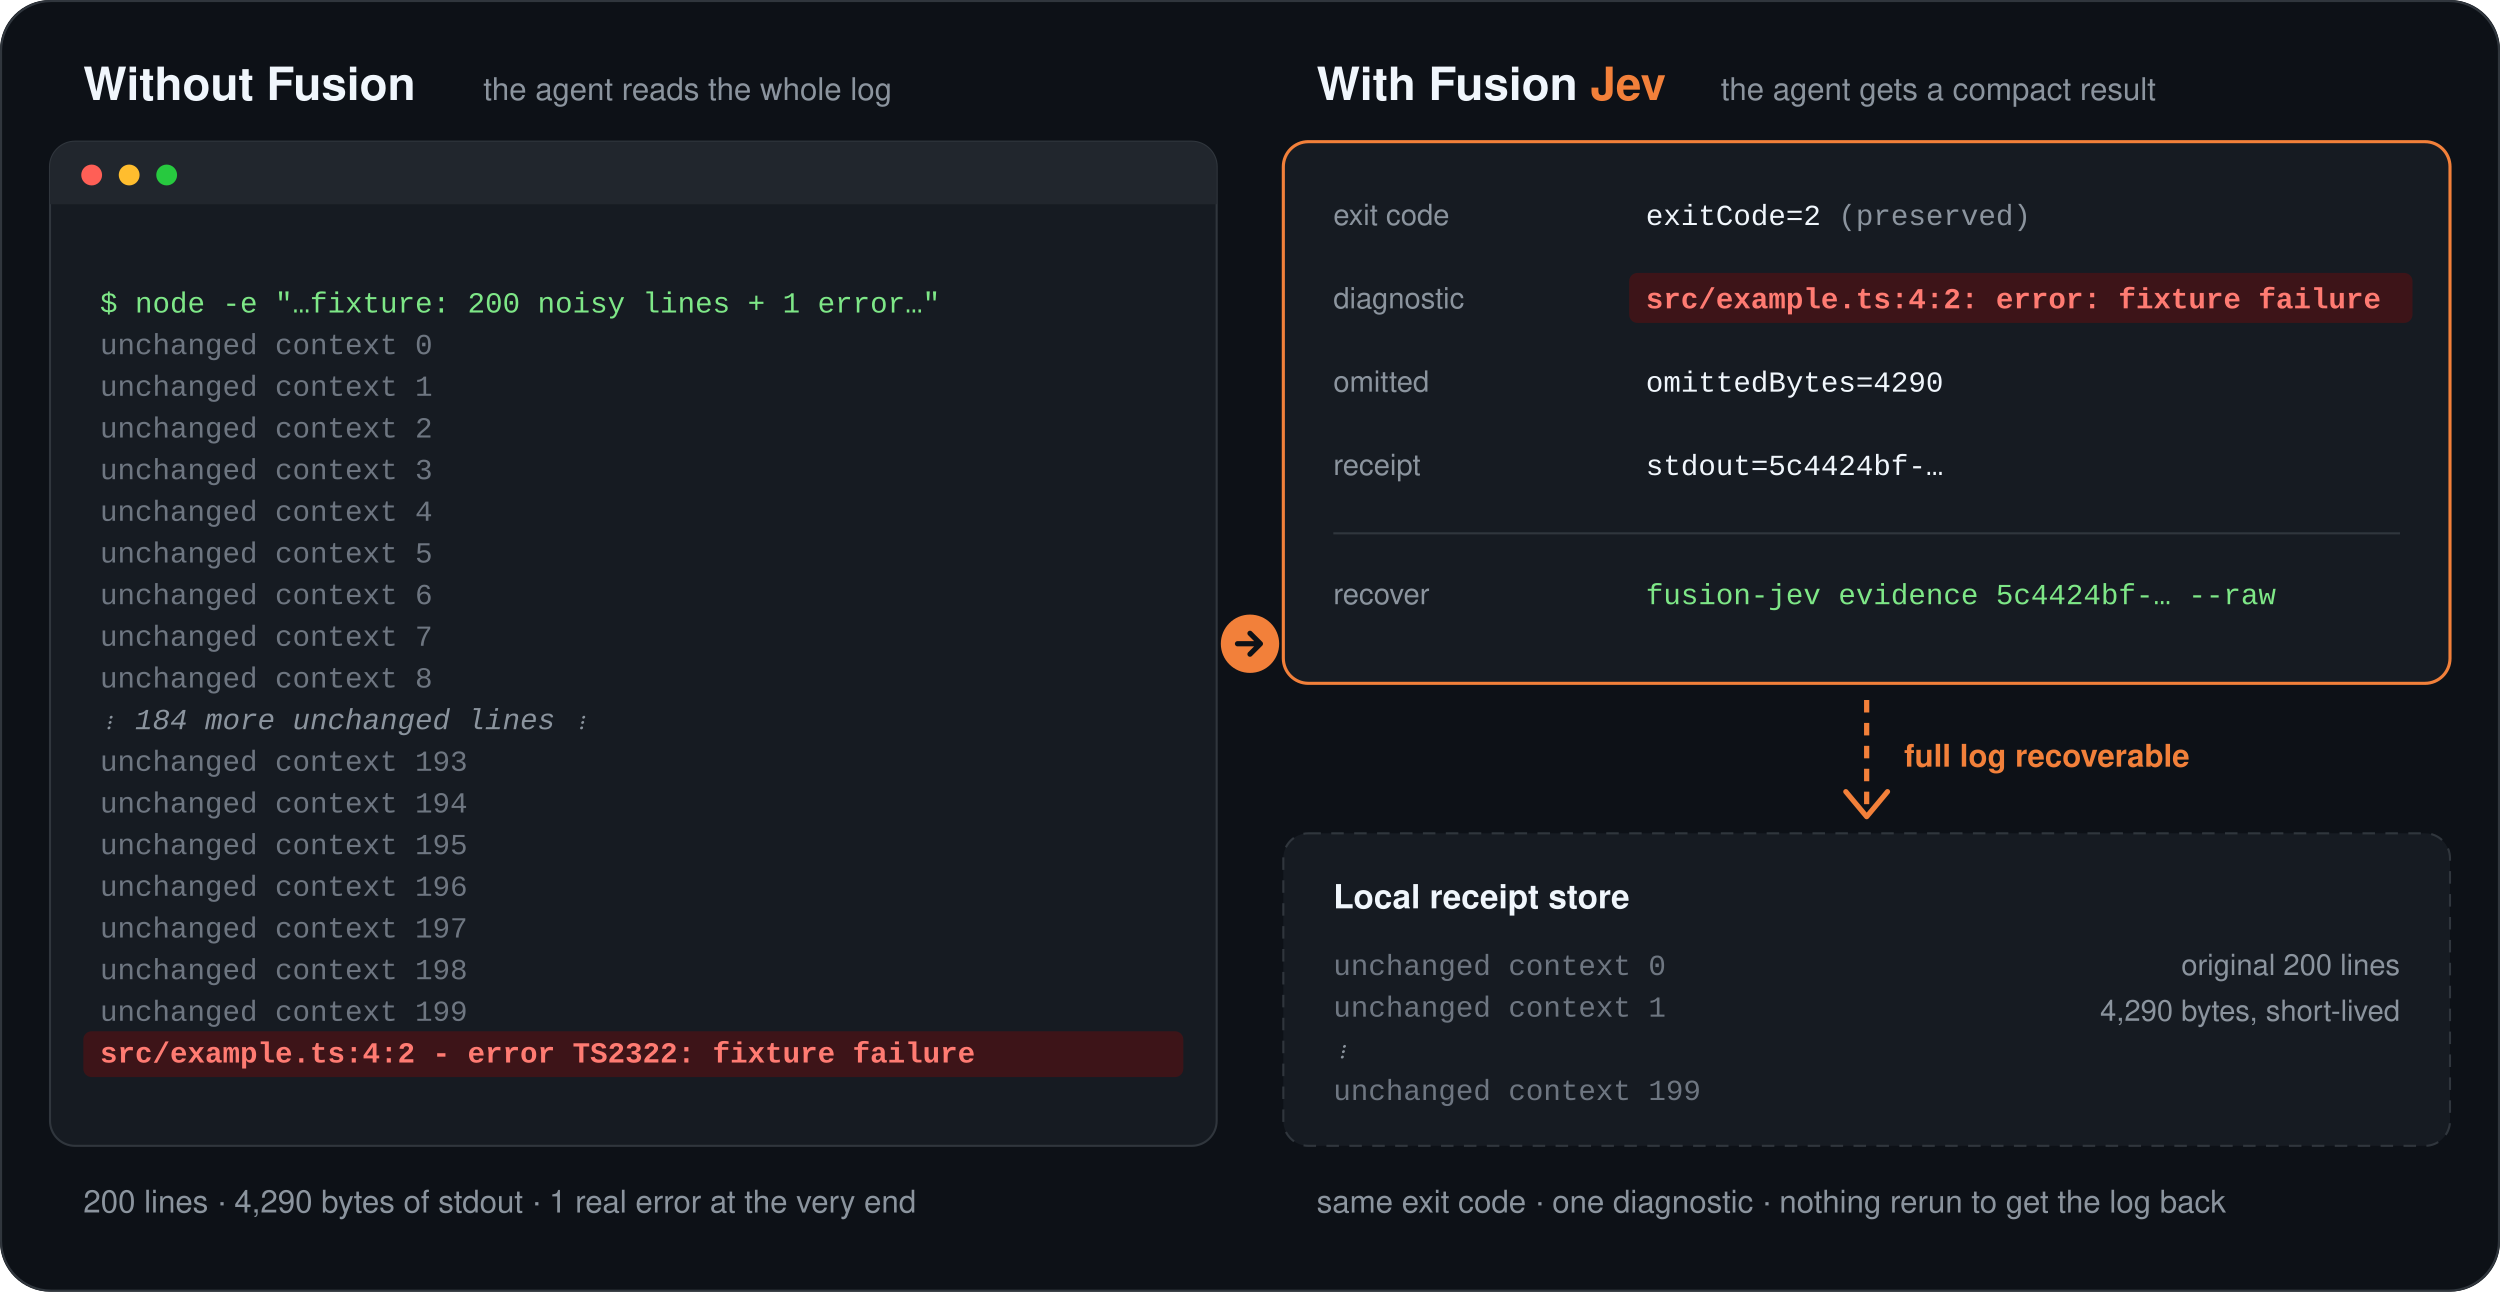
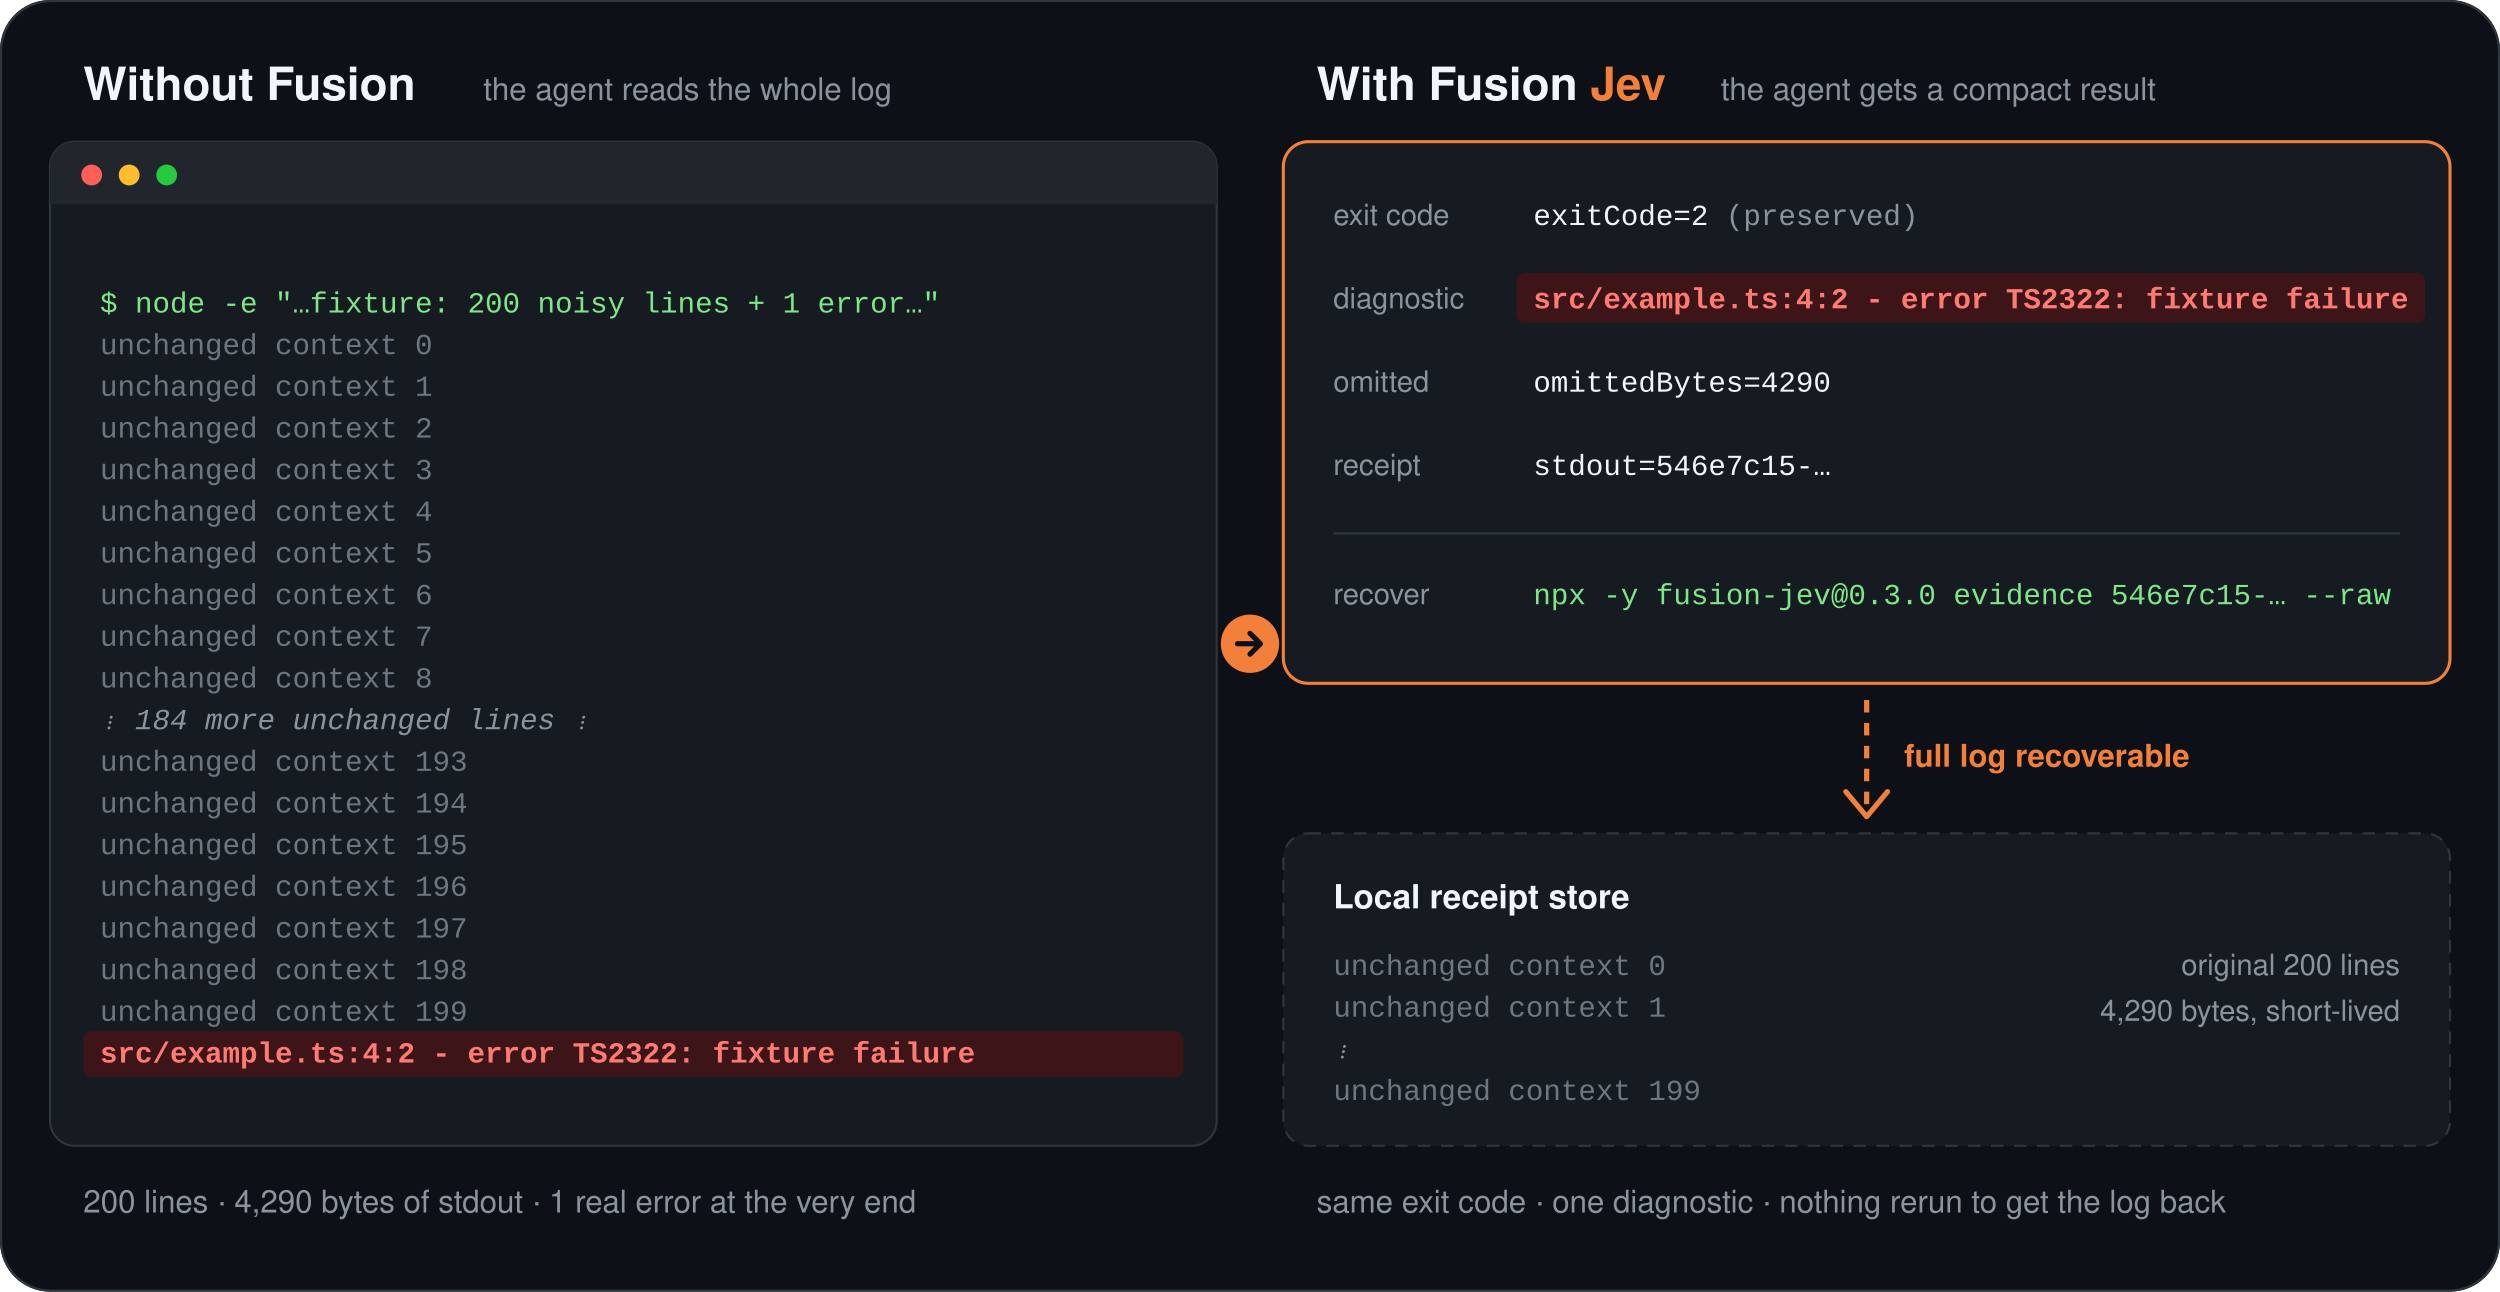
<svg xmlns="http://www.w3.org/2000/svg" width="1200" height="620" viewBox="0 0 1200 620" role="img" aria-labelledby="t d">
  <style>
    text{font-family:-apple-system,BlinkMacSystemFont,"Segoe UI",Helvetica,Arial,sans-serif}
    .m{font-family:ui-monospace,SFMono-Regular,Menlo,Consolas,"Liberation Mono",monospace;font-size:14px}
    .g{fill:#6E7681}.dim{fill:#8B949E;font-style:italic}.p{fill:#7EE787}.r{fill:#FF7B72;font-weight:700}
    .k{fill:#8B949E;font-size:14px}.v{fill:#F0F6FC}.h{font-size:22px;font-weight:700}
  </style>
  <rect width="1200" height="620" rx="24" fill="#0D1117" />
  <rect x="0.5" y="0.5" width="1199" height="619" rx="24" fill="none" stroke="#30363D" />
  <text class="h" x="40" y="48" fill="#F0F6FC">Without Fusion</text>
  <text x="232" y="48" font-size="15" fill="#8B949E">the agent reads the whole log</text>
  <g>
    <rect x="24" y="68" width="560" height="482" rx="12" fill="#161B22" stroke="#30363D" />
    <path d="M24 80a12 12 0 0 1 12-12h536a12 12 0 0 1 12 12v18H24z" fill="#21262D" />
    <circle cx="44" cy="84" r="5" fill="#FF5F56" />
    <circle cx="62" cy="84" r="5" fill="#FFBD2E" />
    <circle cx="80" cy="84" r="5" fill="#27C93F" />
    <text class="m p" x="48" y="150">$ node -e "…fixture: 200 noisy lines + 1 error…"</text>
    <text class="m g" x="48" y="170">unchanged context 0</text>
    <text class="m g" x="48" y="190">unchanged context 1</text>
    <text class="m g" x="48" y="210">unchanged context 2</text>
    <text class="m g" x="48" y="230">unchanged context 3</text>
    <text class="m g" x="48" y="250">unchanged context 4</text>
    <text class="m g" x="48" y="270">unchanged context 5</text>
    <text class="m g" x="48" y="290">unchanged context 6</text>
    <text class="m g" x="48" y="310">unchanged context 7</text>
    <text class="m g" x="48" y="330">unchanged context 8</text>
    <text class="m dim" x="48" y="350">⋮   184 more unchanged lines   ⋮</text>
    <text class="m g" x="48" y="370">unchanged context 193</text>
    <text class="m g" x="48" y="390">unchanged context 194</text>
    <text class="m g" x="48" y="410">unchanged context 195</text>
    <text class="m g" x="48" y="430">unchanged context 196</text>
    <text class="m g" x="48" y="450">unchanged context 197</text>
    <text class="m g" x="48" y="470">unchanged context 198</text>
    <text class="m g" x="48" y="490">unchanged context 199</text>
    <rect x="40" y="495" width="528" height="22" rx="4" fill="#3D1418" />
    <text class="m r" x="48" y="510">src/example.ts:4:2 - error TS2322: fixture failure</text>
  </g>
  <text x="40" y="582" font-size="15" fill="#8B949E">200 lines · 4,290 bytes of stdout · 1 real error at the very end</text>
  <circle cx="600" cy="309" r="14" fill="#F2803A" />
  <path d="M594 309h11m-5-5 5 5-5 5" stroke="#0D1117" stroke-width="2.5" fill="none" stroke-linecap="round" stroke-linejoin="round" />
  <text class="h" x="632" y="48" fill="#F0F6FC">With Fusion <tspan fill="#F2803A">Jev</tspan>
  </text>
  <text x="826" y="48" font-size="15" fill="#8B949E">the agent gets a compact result</text>
  <g>
    <rect x="616" y="68" width="560" height="260" rx="12" fill="#161B22" stroke="#F2803A" stroke-width="1.5" />
    <text class="k" x="640" y="108">exit code</text>
-     <text class="m v" x="790" y="108">exitCode=2 <tspan fill="#8B949E">(preserved)</tspan>
+     <text class="m v" x="736" y="108">exitCode=2 <tspan fill="#8B949E">(preserved)</tspan>
    </text>
    <text class="k" x="640" y="148">diagnostic</text>
-     <rect x="782" y="131" width="376" height="24" rx="4" fill="#3D1418" />
-     <text class="m r" x="790" y="148">src/example.ts:4:2: error: fixture failure</text>
+     <rect x="728" y="131" width="436" height="24" rx="4" fill="#3D1418" />
+     <text class="m r" x="736" y="148">src/example.ts:4:2 - error TS2322: fixture failure</text>
    <text class="k" x="640" y="188">omitted</text>
-     <text class="m v" x="790" y="188">omittedBytes=4290</text>
+     <text class="m v" x="736" y="188">omittedBytes=4290</text>
    <text class="k" x="640" y="228">receipt</text>
-     <text class="m v" x="790" y="228">stdout=5c4424bf-…</text>
+     <text class="m v" x="736" y="228">stdout=546e7c15-…</text>
    <line x1="640" y1="256" x2="1152" y2="256" stroke="#30363D" />
    <text class="k" x="640" y="290">recover</text>
-     <text class="m p" x="790" y="290">fusion-jev evidence 5c4424bf-… --raw</text>
+     <text class="m p" x="736" y="290">npx -y fusion-jev@0.3.0 evidence 546e7c15-… --raw</text>
  </g>
  <path d="M896 336v52" stroke="#F2803A" stroke-width="2.5" stroke-dasharray="6 5" />
  <path d="M886 380l10 12 10-12" stroke="#F2803A" stroke-width="2.5" fill="none" stroke-linecap="round" stroke-linejoin="round" />
  <text x="914" y="368" font-size="15" font-weight="600" fill="#F2803A">full log recoverable</text>
  <g>
    <rect x="616" y="400" width="560" height="150" rx="12" fill="#161B22" stroke="#30363D" stroke-dasharray="6 5" />
    <text x="640" y="436" font-size="16" font-weight="600" fill="#F0F6FC">Local receipt store</text>
    <text class="m g" x="640" y="468">unchanged context 0</text>
    <text class="m g" x="640" y="488">unchanged context 1</text>
    <text class="m dim" x="640" y="508">⋮</text>
    <text class="m g" x="640" y="528">unchanged context 199</text>
    <text x="1152" y="468" font-size="14" fill="#8B949E" text-anchor="end">original 200 lines</text>
    <text x="1152" y="490" font-size="14" fill="#8B949E" text-anchor="end">4,290 bytes, short-lived</text>
  </g>
  <text x="632" y="582" font-size="15" fill="#8B949E">same exit code · one diagnostic · nothing rerun to get the log back</text>
</svg>
